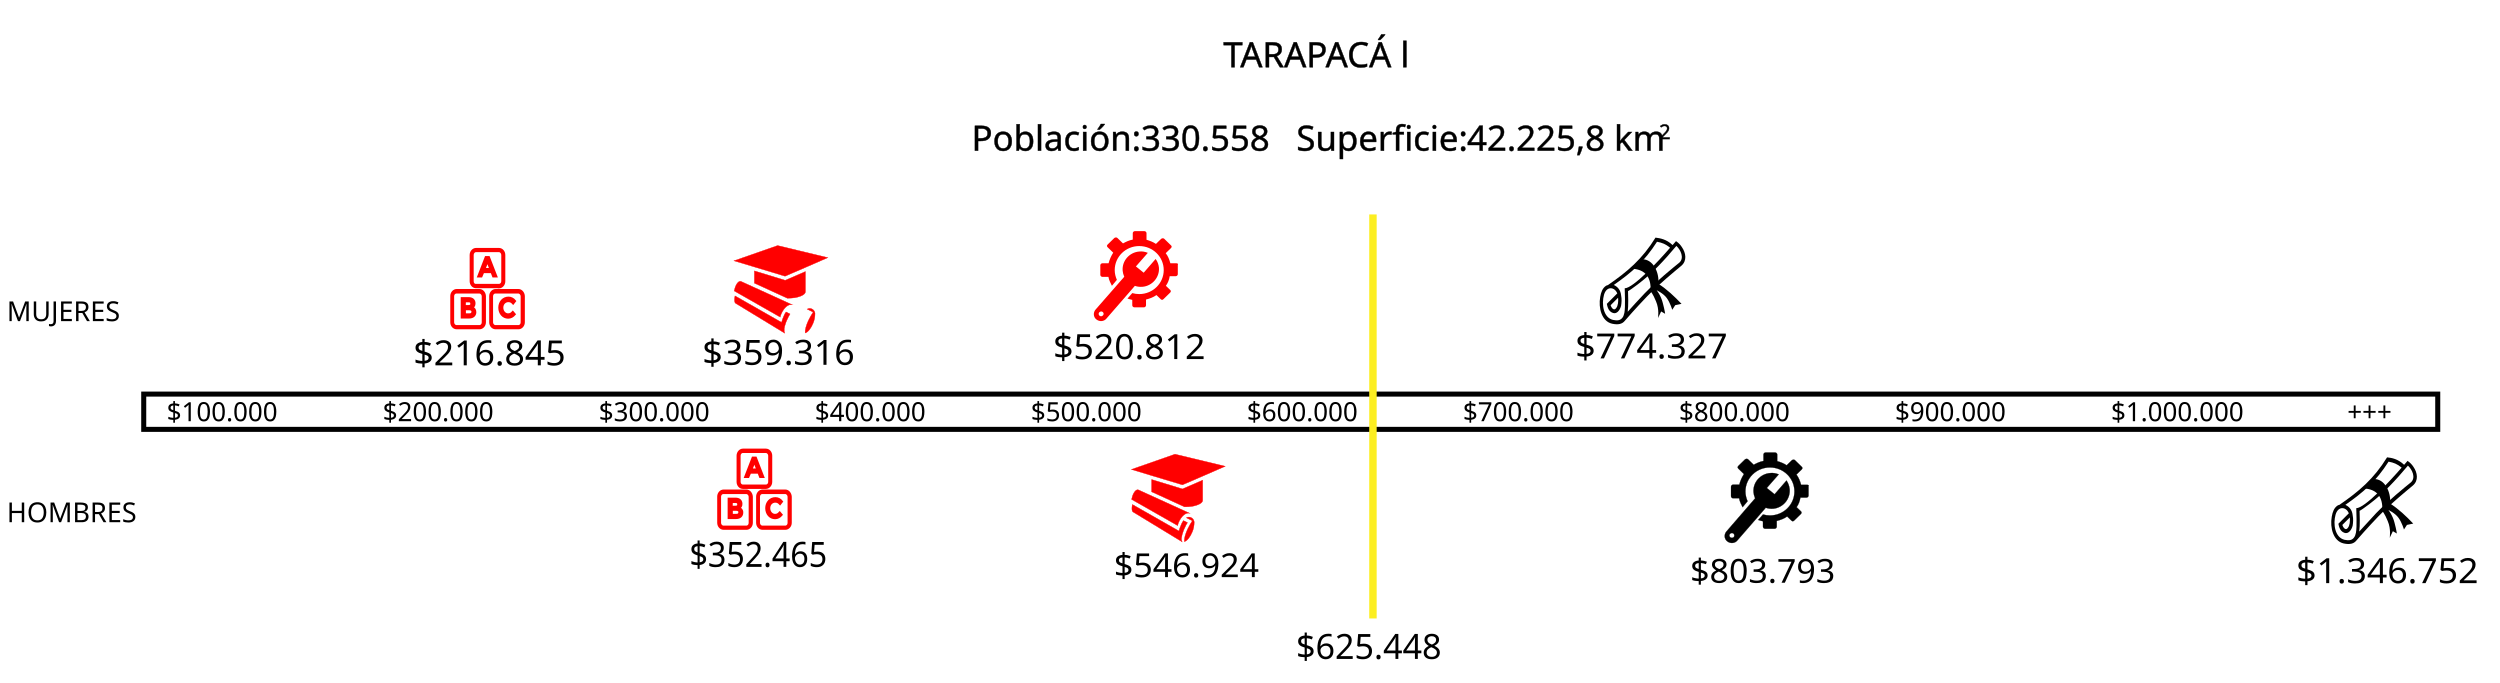
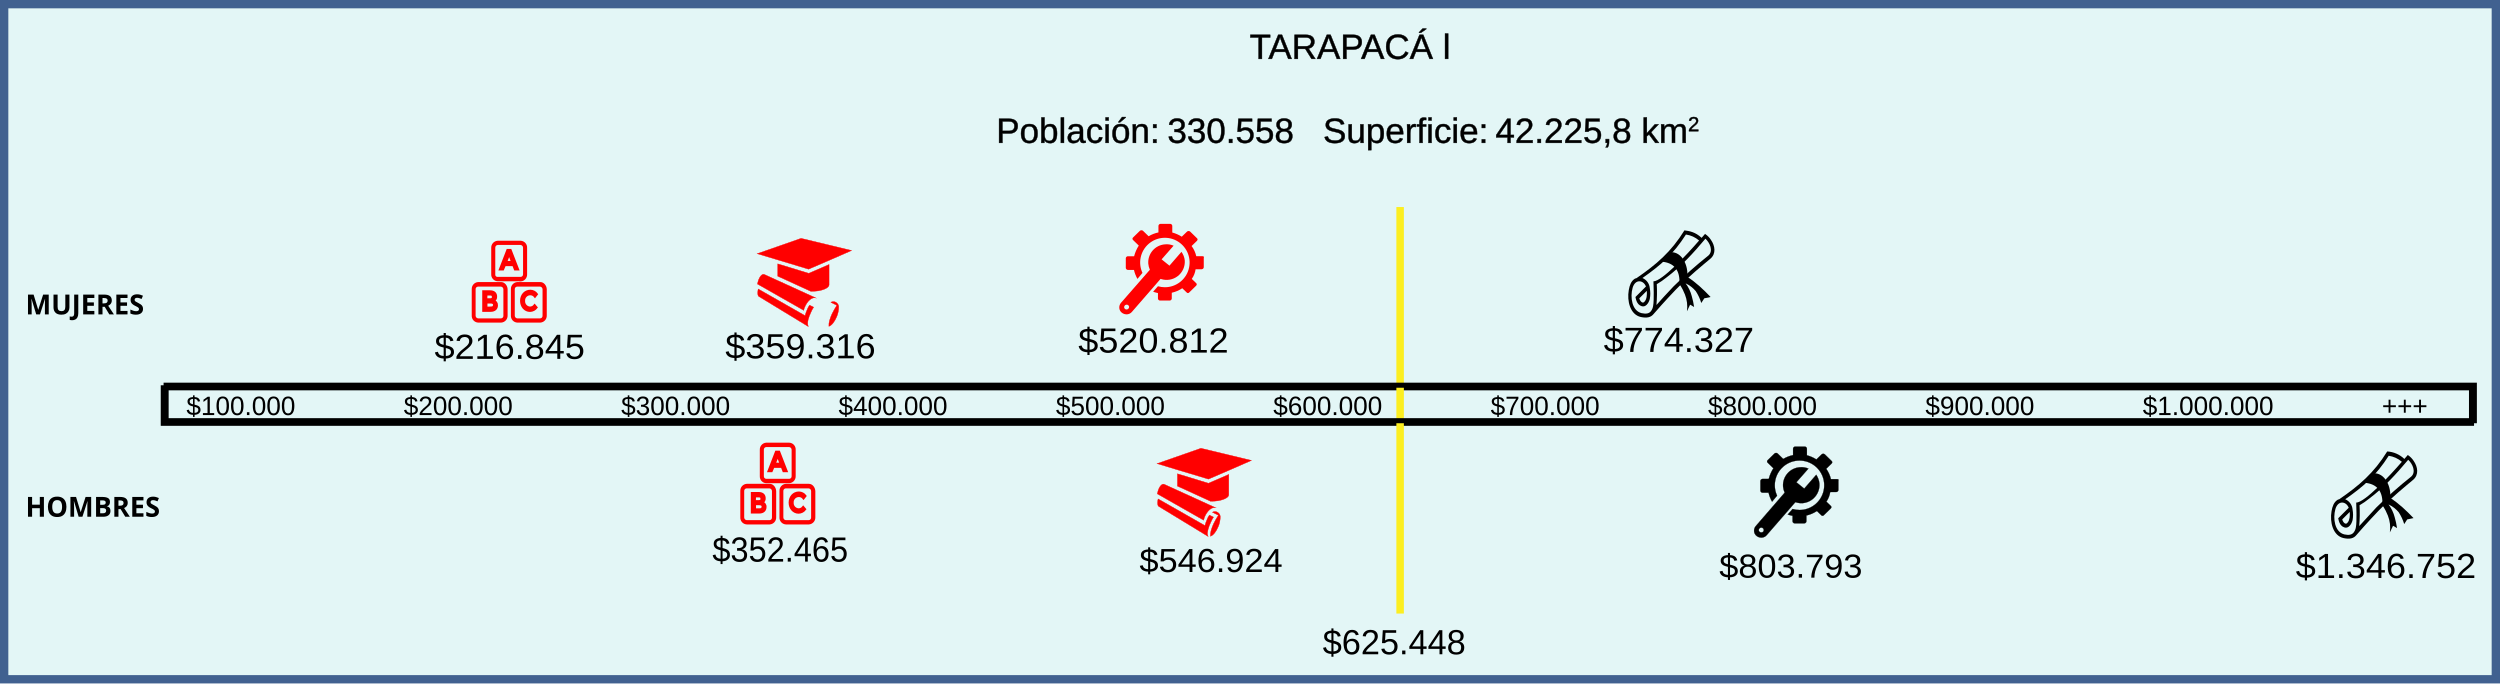
- <svg xmlns="http://www.w3.org/2000/svg" version="1.1" id="Capa_1" x="0px" y="0px" viewBox="0 0 1509.8 412.4" style="enable-background:new 0 0 1509.8 412.4;" xml:space="preserve">
-   <style type="text/css">
- 	.st0{fill:none;stroke:#000000;stroke-width:3.04;stroke-miterlimit:10;}
- 	.st1{fill:none;}
- 	.st2{font-family:'ArialMT';}
- 	.st3{font-size:16px;}
- 	.st4{letter-spacing:27.6;}
- 	.st5{letter-spacing:9.2;}
- 	.st6{fill:#FF0000;}
- 	.st7{font-size:21px;}
- 	.st8{fill:none;stroke:#000000;stroke-width:0.25;stroke-miterlimit:10;}
- 	.st9{font-size:12.243px;}
- 	.st10{fill:#FCEE21;}
- 	.st11{font-family:'Arial-Black';}
- 	.st12{font-size:16.651px;}
- 	.st13{fill:#FF0000;stroke:#FF0000;stroke-width:1.334;stroke-miterlimit:10;}
- 	.st14{fill:#FF0000;stroke:#FF0000;stroke-width:0.217;stroke-miterlimit:10;}
- 	.st15{font-size:20px;}
- 	.st16{stroke:#000000;stroke-width:0.141;stroke-miterlimit:10;}
- </style>
-   <rect x="86.8" y="238" class="st0" width="1385.4" height="21.3" />
-   <rect x="100.7" y="242.3" class="st1" width="1371.8" height="36.8" />
-   <text transform="matrix(0.9794 0 0 1 100.686 254.37)" class="st2 st3">$100.000</text>
-   <text transform="matrix(0.9794 0 0 1 166.0317 254.37)" class="st2 st3 st4"> </text>
-   <text transform="matrix(0.9794 0 0 1 198.538 254.37)" class="st2 st3 st4"> </text>
-   <text transform="matrix(0.9794 0 0 1 231.1518 254.37)" class="st2 st3">$200.000</text>
-   <text transform="matrix(0.9794 0 0 1 296.4975 254.37)" class="st2 st3 st4"> </text>
-   <text transform="matrix(0.9794 0 0 1 329.0038 254.37)" class="st2 st3 st4"> </text>
-   <text transform="matrix(0.9794 0 0 1 361.6176 254.37)" class="st2 st3">$300.000</text>
-   <text transform="matrix(0.9794 0 0 1 426.9633 254.37)" class="st2 st3 st4"> </text>
-   <text transform="matrix(0.9794 0 0 1 459.4692 254.37)" class="st2 st3 st4"> </text>
-   <text transform="matrix(0.9794 0 0 1 492.0834 254.37)" class="st2 st3">$400.000</text>
-   <text transform="matrix(0.9794 0 0 1 557.4291 254.37)" class="st2 st3 st4"> </text>
-   <text transform="matrix(0.9794 0 0 1 589.935 254.37)" class="st2 st3 st4"> </text>
-   <text transform="matrix(0.9794 0 0 1 622.559 254.37)" class="st2 st3">$500.000</text>
-   <text transform="matrix(0.9794 0 0 1 687.9047 254.37)" class="st2 st3 st4"> </text>
-   <text transform="matrix(0.9794 0 0 1 720.4018 254.37)" class="st2 st3 st4"> </text>
-   <text transform="matrix(0.9794 0 0 1 753.0248 254.37)" class="st2 st3">$600.000</text>
-   <text transform="matrix(0.9794 0 0 1 818.3705 254.37)" class="st2 st3 st4"> </text>
-   <text transform="matrix(0.9794 0 0 1 850.8774 254.37)" class="st2 st3 st4"> </text>
-   <text transform="matrix(0.9794 0 0 1 883.4907 254.37)" class="st2 st3">$700.000</text>
-   <text transform="matrix(0.9794 0 0 1 948.8364 254.37)" class="st2 st3 st4"> </text>
-   <text transform="matrix(0.9794 0 0 1 981.3432 254.37)" class="st2 st3 st4"> </text>
-   <text transform="matrix(0.9794 0 0 1 1013.957 254.37)" class="st2 st3">$800.000</text>
-   <text transform="matrix(0.9794 0 0 1 1079.302 254.37)" class="st2 st3 st4"> </text>
-   <text transform="matrix(0.9794 0 0 1 1111.809 254.37)" class="st2 st3 st4"> </text>
-   <text transform="matrix(0.9794 0 0 1 1144.423 254.37)" class="st2 st3">$900.000</text>
-   <text transform="matrix(0.9794 0 0 1 1209.768 254.37)" class="st2 st3 st4"> </text>
-   <text transform="matrix(0.9794 0 0 1 1242.275 254.37)" class="st2 st3 st4"> </text>
-   <text transform="matrix(0.9794 0 0 1 1274.889 254.37)" class="st2 st3">$1.000.000 </text>
-   <text transform="matrix(0.9794 0 0 1 1357.658 254.37)" class="st2 st3 st5"> </text>
-   <text transform="matrix(0.9794 0 0 1 1372.741 254.37)" class="st2 st3 st4"> </text>
-   <text transform="matrix(0.9794 0 0 1 1405.355 254.37)" class="st2 st3">   +++</text>
-   <path class="st6" d="M710.5,159h-3.7c-0.6-2.3-1.4-4.3-2.8-6.1l3.2-3.1c0.2-0.2,0.4-0.6,0.4-0.8c0-0.4-0.2-0.6-0.4-0.8l-4.1-4  c-0.4-0.4-1.2-0.4-1.8,0l-3.2,3.1c-1.8-1.2-3.7-1.9-5.7-2.5v-4c0-0.6-0.6-1.2-1.2-1.2h-5.9c-0.6,0-1.2,0.6-1.2,1.2v3.9  c-2.2,0.4-4.1,1.3-5.9,2.3l-3.4-3.3c-0.4-0.4-1.2-0.4-1.8,0l-4.1,4c-0.2,0.2-0.4,0.6-0.4,0.8c0,0.2,0.2,0.6,0.4,0.8l3.4,3.3  c-1.2,1.9-2.2,4-2.8,6.4h-3.8c-0.6,0-1.2,0.6-1.2,1.2v5.8c0,0.6,0.6,1.2,1.2,1.2h3.7c0.3,2,1.3,3.7,2.1,5.4l3-3.6  c-0.8-1.8-1.3-3.8-1.3-5.9c0-8,6.6-14.5,14.8-14.5s14.8,6.5,14.8,14.5s-6.6,14.5-14.8,14.5c-1.4,0-2.9-0.2-4.2-0.6l-2.9,3.3  c0.9,0.3,1.9,0.6,2.9,0.8v3.3c0,0.6,0.6,1.2,1.2,1.2h5.9c0.6,0,1.2-0.6,1.2-1.2v-3.5c2.3-0.6,4.3-1.3,6.3-2.7l2.6,2.5  c0.2,0.2,0.6,0.4,0.8,0.4s0.6-0.2,0.8-0.4l4.1-4c0.2-0.2,0.4-0.6,0.4-0.8c0-0.4-0.2-0.6-0.4-0.8l-2.6-2.5c1.2-1.7,2-3.6,2.3-5.8h3.7  c0.6,0,1.2-0.6,1.2-1.2v-5.8C711.7,159.6,711.3,159,710.5,159z" />
-   <path class="st6" d="M699.9,161.6c-0.2-1.8-0.8-3.6-2-5.2l-7.2,8.3l-4.7-3.8l7.2-8.2c-1.7-0.7-3.4-1-5.2-0.8  c-6,0.5-10.5,5.7-10,11.6c0.1,1.2,0.4,2.3,0.9,3.5l0.1,0.1L661.6,187c-0.7,0.8-1.1,2-1,3.1c0.1,1.1,0.6,2.1,1.5,2.8s2,1.1,3.2,1  c1.1-0.1,2.2-0.6,2.9-1.5l17.2-19.8l0.2,0.1c1.4,0.5,2.9,0.6,4.4,0.5C695.8,172.7,700.4,167.5,699.9,161.6z M665.1,191  c-0.9,0.1-1.5-0.6-1.6-1.3c-0.1-0.8,0.6-1.5,1.4-1.6c0.9-0.1,1.5,0.6,1.6,1.3S665.9,190.9,665.1,191z" />
-   <rect x="782.7" y="382.1" class="st1" width="92" height="32.3" />
-   <text transform="matrix(0.9794 0 0 1 782.7045 397.9374)" class="st2 st7">$625.448</text>
-   <rect x="577.8" y="24.8" class="st1" width="439.9" height="108.7" />
-   <text transform="matrix(1 0 0 1 738.8026 40.5802)" class="st2 st7">TARAPACÁ l</text>
-   <text transform="matrix(1 0 0 1 738.8026 40.5802)" class="st8 st2 st7">TARAPACÁ l</text>
-   <text transform="matrix(1 0 0 1 586.7503 90.9801)" class="st2 st7">Población:</text>
-   <text transform="matrix(1 0 0 1 586.7503 90.9801)" class="st8 st2 st7">Población:</text>
-   <text transform="matrix(1 0 0 1 683.6429 90.9801)" class="st2 st7"> 330.558   </text>
-   <text transform="matrix(1 0 0 1 683.6429 90.9801)" class="st8 st2 st7"> 330.558   </text>
-   <text transform="matrix(1 0 0 1 782.887 90.9801)" class="st2 st7">Superficie:</text>
-   <text transform="matrix(1 0 0 1 782.887 90.9801)" class="st8 st2 st7">Superficie:</text>
-   <text transform="matrix(1 0 0 1 880.5359 90.9801)" class="st2 st7"> 42.225,8 km</text>
-   <text transform="matrix(1 0 0 1 880.5359 90.9801)" class="st8 st2 st7"> 42.225,8 km</text>
-   <text transform="matrix(1 0 0 1 1001.935 83.9872)" class="st2 st9">2</text>
-   <text transform="matrix(1 0 0 1 1001.935 83.9872)" class="st8 st2 st9">2</text>
-   <rect x="826.9" y="129.5" class="st10" width="4.5" height="244" />
-   <rect x="4.1" y="182" class="st1" width="105.4" height="23.7" />
-   <text transform="matrix(0.9794 0 0 1 4.1366 193.9423)" class="st11 st12">MUJERES</text>
-   <rect x="4.1" y="303.5" class="st1" width="96.2" height="26" />
-   <text transform="matrix(0.9794 0 0 1 4.1366 315.3857)" class="st11 st12">HOMBRES</text>
-   <rect x="203.2" y="66.3" class="st1" width="80.6" height="23.3" />
-   <g>
-     <g>
-       <path class="st13" d="M450.8,296.3H437c-1.7,0-3.2,1.6-3.2,3.6v15.8c0,2,1.4,3.6,3.2,3.6h13.8c1.7,0,3.2-1.6,3.2-3.6V300    C453.9,298,452.5,296.3,450.8,296.3z M452.8,315.8c0,1.3-0.9,2.3-2.1,2.3h-13.8c-1.1,0-2.1-1.1-2.1-2.3V300c0-1.3,0.9-2.3,2.1-2.3    h13.8c1.1,0,2.1,1.1,2.1,2.3V315.8L452.8,315.8z" />
-       <path class="st13" d="M446.2,306.8c1-0.5,1.5-1.1,1.5-2.5c0-1.7-1-3.1-3.6-3.1h-4v11.6h4.4c2.6,0,3.7-1.5,3.7-3.2    C448.3,308.1,447.4,307.1,446.2,306.8z M441.9,303.1h2.2c1.1,0,1.8,0.3,1.8,1.6c0,1-0.6,1.4-1.9,1.4h-2.2L441.9,303.1L441.9,303.1    z M444.6,311h-2.7v-3.2h2.5c1.4,0,2.2,0.5,2.2,1.5C446.5,310.7,445.7,311,444.6,311z" />
-       <path class="st13" d="M462.5,294.6c1.7,0,3.2-1.6,3.2-3.6v-15.8c0-2-1.4-3.6-3.2-3.6h-13.8c-1.7,0-3.2,1.6-3.2,3.6V291    c0,2,1.4,3.6,3.2,3.6H462.5L462.5,294.6z M446.6,291v-15.8c0-1.3,0.9-2.3,2.1-2.3h13.8c1.1,0,2.1,1.1,2.1,2.3V291    c0,1.3-0.9,2.3-2.1,2.3h-13.8C447.5,293.3,446.6,292.3,446.6,291z" />
-       <path class="st13" d="M453,285.4h5.1l1,2.6h1.8l-4.5-11.6h-1.8l-4.5,11.6h1.8L453,285.4z M455.6,278.8l1.8,4.8h-3.7L455.6,278.8z" />
-       <path class="st13" d="M474.3,296.3h-13.8c-1.7,0-3.2,1.6-3.2,3.6v15.8c0,2,1.4,3.6,3.2,3.6h13.8c1.7,0,3.2-1.6,3.2-3.6V300    C477.4,298,476,296.3,474.3,296.3z M476.3,315.8c0,1.3-0.9,2.3-2.1,2.3h-13.8c-1.1,0-2.1-1.1-2.1-2.3V300c0-1.3,0.9-2.3,2.1-2.3    h13.8c1.1,0,2.1,1.1,2.1,2.3V315.8L476.3,315.8z" />
-       <path class="st13" d="M468.2,302.9c1.2,0,2,0.4,2.9,1.4l1.1-1.4c-1-1.3-2.4-2-3.9-2c-3.2,0-5.5,2.6-5.5,6c0,3.5,2.3,6,5.3,6    c1.5,0,2.8-0.7,3.9-2l-1.1-1.3c-1,1.1-1.8,1.4-2.9,1.4c-1.8,0-3.5-1.7-3.5-4.1C464.5,304.5,466.2,302.9,468.2,302.9z" />
-     </g>
-     <rect x="416.4" y="326.5" class="st1" width="84.3" height="24.1" />
-     <text transform="matrix(0.9273 0 0 1 416.3588 342.3251)" class="st2 st7">$352.465</text>
-   </g>
-   <path class="st14" d="M490.7,186.8c-0.6-0.4-1.3-0.6-2.1-0.5c-0.4,0-0.8,0.2-1.1,0.4l3.6,1.8c-1.1,1.6-2,3.3-2.9,5.1  c-0.6,1.3-1.1,2.6-1.5,4c-0.3,1.1-0.5,2.3-0.4,3.5c1.7-0.5,3.5-2.9,4.7-5.8c0.8-1.8,1.2-3.9,1.2-6.1  C492.1,188.2,491.5,187.3,490.7,186.8z" />
-   <path class="st14" d="M455.6,163.6v7.4l19.9,9.1h0c1.5,0,3-0.1,4.5-0.3c3.9-0.7,6.4-2.1,6.4-3.6V164l-12.2,5.3L455.6,163.6z" />
-   <polygon class="st14" points="469.6,148.3 443.3,157.5 455.6,161.2 474.1,166.8 486.4,161.5 499.9,155.6 " />
-   <path class="st14" d="M473.6,198.5c0-0.2,0-0.3,0.1-0.5s0.1-0.4,0.1-0.6l0-0.1c0.5-1.7,1-3.3,1.8-4.8c0.4-1,0.9-1.9,1.5-2.8  c0,0,0-0.1,0-0.1l-2.4-1.2c-0.6,0.8-1,1.6-1.4,2.6c-0.5,1.2-1,2.4-1.3,3.7l-28.1-16l-0.2,1c-0.2,1.5-0.2,3,0.6,3.5l29.6,18  C473.6,200.5,473.5,199.7,473.6,198.5z" />
-   <path class="st14" d="M471.7,189.8c1.7-4.1,4.6-6.5,6.9-5.7l-0.1,0l-30.9-14.1c-1.2-0.6-2.8,1-3.7,3.8c-0.2,0.6-0.4,1.3-0.5,1.9  l27.8,15.8C471.3,190.8,471.5,190.3,471.7,189.8z" />
-   <rect x="424.1" y="204.5" class="st1" width="99.6" height="21.9" />
-   <text transform="matrix(1.0255 0 0 1 424.1352 220.3192)" class="st2 st7">$359.316</text>
-   <g>
-     <g>
-       <path class="st13" d="M289.6,175.2h-13.8c-1.7,0-3.2,1.6-3.2,3.6v15.8c0,2,1.4,3.6,3.2,3.6h13.8c1.7,0,3.2-1.6,3.2-3.6v-15.8    C292.7,176.9,291.3,175.2,289.6,175.2z M291.6,194.7c0,1.3-0.9,2.3-2.1,2.3h-13.8c-1.1,0-2.1-1.1-2.1-2.3v-15.8    c0-1.3,0.9-2.3,2.1-2.3h13.8c1.1,0,2.1,1.1,2.1,2.3V194.7L291.6,194.7z" />
-       <path class="st13" d="M285,185.7c1-0.5,1.5-1.1,1.5-2.5c0-1.7-1-3.1-3.6-3.1h-4v11.6h4.4c2.6,0,3.7-1.5,3.7-3.2    C287,187,286.2,186,285,185.7z M280.7,181.9h2.2c1.1,0,1.8,0.3,1.8,1.6c0,1-0.6,1.4-1.9,1.4h-2.2L280.7,181.9L280.7,181.9z     M283.4,189.9h-2.7v-3.2h2.5c1.4,0,2.2,0.5,2.2,1.5C285.3,189.6,284.5,189.9,283.4,189.9z" />
-       <path class="st13" d="M301.3,173.5c1.7,0,3.2-1.6,3.2-3.6V154c0-2-1.4-3.6-3.2-3.6h-13.8c-1.7,0-3.2,1.6-3.2,3.6v15.8    c0,2,1.4,3.6,3.2,3.6H301.3L301.3,173.5z M285.4,169.9V154c0-1.3,0.9-2.4,2.1-2.4h13.8c1.1,0,2.1,1.1,2.1,2.4v15.8    c0,1.3-0.9,2.3-2.1,2.3h-13.8C286.3,172.2,285.4,171.2,285.4,169.9z" />
-       <path class="st13" d="M291.8,164.3h5.1l1,2.6h1.8l-4.5-11.6h-1.8l-4.5,11.6h1.8L291.8,164.3z M294.4,157.7l1.8,4.8h-3.7    L294.4,157.7z" />
-       <path class="st13" d="M313.1,175.2h-13.8c-1.7,0-3.2,1.6-3.2,3.6v15.8c0,2,1.4,3.6,3.2,3.6h13.8c1.7,0,3.2-1.6,3.2-3.6v-15.8    C316.2,176.9,314.8,175.2,313.1,175.2z M315.1,194.7c0,1.3-0.9,2.3-2.1,2.3h-13.8c-1.1,0-2.1-1.1-2.1-2.3v-15.8    c0-1.3,0.9-2.3,2.1-2.3H313c1.1,0,2.1,1.1,2.1,2.3V194.7L315.1,194.7z" />
-       <path class="st13" d="M307,181.8c1.2,0,2,0.4,2.9,1.4l1.1-1.4c-1-1.3-2.4-2-3.9-2c-3.2,0-5.5,2.6-5.5,6c0,3.5,2.3,6,5.3,6    c1.5,0,2.8-0.7,3.9-2l-1.1-1.3c-1,1.1-1.8,1.4-2.9,1.4c-1.8,0-3.5-1.7-3.5-4.1C303.3,183.4,305,181.8,307,181.8z" />
-     </g>
-     <rect x="249.6" y="204.8" class="st1" width="93.1" height="18.8" />
-     <text transform="matrix(1.0255 0 0 1 249.6073 220.6376)" class="st2 st7">$216.845</text>
-   </g>
-   <g>
-     <path class="st14" d="M719.7,312.8c-0.6-0.4-1.3-0.6-2.1-0.5c-0.4,0-0.8,0.2-1.1,0.4l3.6,1.8c-1.1,1.6-2,3.3-2.9,5.1   c-0.6,1.3-1.1,2.6-1.5,4c-0.3,1.1-0.5,2.3-0.4,3.5c1.7-0.5,3.5-2.9,4.7-5.8c0.8-1.8,1.2-3.9,1.2-6.1   C721,314.1,720.5,313.2,719.7,312.8z" />
-     <path class="st14" d="M695.5,289.6v7.4l19.9,9.1h0c1.5,0,3-0.1,4.5-0.3c3.9-0.7,6.4-2.1,6.4-3.6V290l-12.2,5.3L695.5,289.6z" />
-     <polygon class="st14" points="709.6,274.3 683.3,283.5 695.5,287.2 714.1,292.8 726.4,287.5 739.9,281.6  " />
-     <path class="st14" d="M713.6,324.5c0-0.2,0-0.3,0.1-0.5s0.1-0.4,0.1-0.6l0-0.1c0.5-1.7,1-3.3,1.8-4.8c0.4-1,0.9-1.9,1.5-2.8   c0,0,0-0.1,0-0.1l-2.4-1.2c-0.6,0.8-1,1.6-1.4,2.6c-0.5,1.2-1,2.4-1.3,3.7l-28.1-16l-0.2,1c-0.2,1.5-0.2,3,0.6,3.5l29.6,18   C713.5,326.5,713.4,325.6,713.6,324.5z" />
-     <path class="st14" d="M711.7,315.7c1.7-4.1,4.6-6.5,6.9-5.7l-0.1,0l-30.9-14.1c-1.2-0.6-2.8,1-3.7,3.8c-0.2,0.6-0.4,1.3-0.5,1.9   l27.8,15.8C711.3,316.8,711.5,316.3,711.7,315.7z" />
-     <rect x="672.7" y="333.5" class="st1" width="100" height="21" />
-     <text transform="matrix(1.0255 0 0 1 672.6977 348.5487)" class="st2 st15">$546.924</text>
-   </g>
-   <rect x="636" y="201.1" class="st1" width="103.7" height="22.3" />
-   <text transform="matrix(1.0255 0 0 1 635.9858 216.8544)" class="st2 st7">$520.812</text>
-   <g>
-     <path class="st16" d="M1091.4,292.8h-3.7c-0.6-2.3-1.4-4.3-2.8-6.2l3.2-3.1c0.2-0.2,0.4-0.6,0.4-0.8c0-0.4-0.2-0.6-0.4-0.8l-4.1-4   c-0.4-0.4-1.2-0.4-1.8,0l-3.2,3.1c-1.8-1.2-3.7-1.9-5.7-2.5v-4c0-0.6-0.6-1.2-1.2-1.2h-5.9c-0.6,0-1.2,0.6-1.2,1.2v3.9   c-2.2,0.4-4.1,1.3-5.9,2.3l-3.4-3.3c-0.4-0.4-1.2-0.4-1.8,0l-4.1,4c-0.2,0.2-0.4,0.6-0.4,0.8c0,0.2,0.2,0.6,0.4,0.8l3.4,3.3   c-1.2,1.9-2.2,4-2.8,6.4h-3.8c-0.6,0-1.2,0.6-1.2,1.2v5.8c0,0.6,0.6,1.2,1.2,1.2h3.7c0.3,2,1.3,3.7,2.1,5.4l3-3.6   c-0.8-1.8-1.3-3.8-1.3-5.9c0-8,6.6-14.5,14.8-14.5c8.2,0,14.8,6.5,14.8,14.5s-6.6,14.5-14.8,14.5c-1.4,0-2.9-0.2-4.2-0.6l-2.9,3.3   c0.9,0.3,1.9,0.6,2.9,0.8v3.3c0,0.6,0.6,1.2,1.2,1.2h5.9c0.6,0,1.2-0.6,1.2-1.2v-3.5c2.3-0.6,4.3-1.3,6.3-2.7l2.6,2.5   c0.2,0.2,0.6,0.4,0.8,0.4c0.2,0,0.6-0.2,0.8-0.4l4.1-4c0.2-0.2,0.4-0.6,0.4-0.8c0-0.4-0.2-0.6-0.4-0.8l-2.6-2.5   c1.2-1.7,1.9-3.6,2.3-5.8h3.7c0.6,0,1.2-0.6,1.2-1.2v-5.8C1092.6,293.4,1092.2,292.8,1091.4,292.8z" />
-     <path class="st16" d="M1080.8,295.4c-0.2-1.8-0.8-3.6-1.9-5.2l-7.2,8.3l-4.7-3.8l7.2-8.2c-1.7-0.7-3.4-1-5.2-0.8   c-6,0.5-10.5,5.7-10,11.6c0.1,1.2,0.4,2.3,0.9,3.5l0.1,0.1l-17.4,20.1c-0.7,0.8-1.1,2-1,3.1c0.1,1.1,0.6,2.1,1.5,2.8s2,1.1,3.2,1   c1.1-0.1,2.2-0.6,2.9-1.5l17.2-19.8l0.2,0.1c1.4,0.5,2.9,0.6,4.4,0.5C1076.8,306.6,1081.3,301.4,1080.8,295.4z M1046,324.8   c-0.9,0.1-1.5-0.6-1.6-1.3c-0.1-0.8,0.6-1.5,1.4-1.6c0.9-0.1,1.5,0.6,1.6,1.3C1047.5,324.1,1046.9,324.8,1046,324.8z" />
-     <rect x="1020.7" y="336.9" class="st1" width="86.8" height="19.6" />
-     <text transform="matrix(1.0255 0 0 1 1020.698 351.9364)" class="st2 st15">$803.793</text>
-   </g>
-   <g>
-     <g>
-       <path d="M1012.2,145.6c-0.5,0.6-1.2,1.4-2.1,2.4c-3.8-3.6-7.5-4.1-10.3-4.5c-8,13-17,20.6-28.8,28.7c-0.3,0-0.7,0.2-1.1,0.4    c-2.1,1.4-3,3.8-3.5,6.7c-1.2,6.7,0.9,14.8,7.2,16.2c3.7,0.8,6.1,0.2,7.7-1.8c1.2-1.4,6.5-7.5,13.3-14.6    c7.7-7.9,17-15.4,20.8-18.6c3.5-3,2.8-7.7,0.3-11.3c-0.9-1.4-2.1-2.6-3.3-3.4L1012.2,145.6z M983,188.3c0.5-3.6,0.3-10.3,0.2-12.5    c0.9-0.4,2.6-1.6,5.8-4c8.9-6.7,16.1-14.6,23.4-23.3c2.6,2.4,4.9,7.3,1.8,10.1c-3.7,3-13.5,10.9-21,18.6    C989.1,181.6,985.4,185.5,983,188.3z M979.7,192c-1.1,1.4-2.8,1.8-5.6,1.2c-5.8-1.4-7-9.5-5.4-15.2c1.6-5.5,6.5-4.7,8-0.8    l-6.3,6.3c0.2,0.6,0.5,4.5,3.7,5.5c2.3,0.8,4.2-1.6,4.9-4.3c0.3-1.8,0.5-4,0-6.5c-0.3-3-2.1-5.1-4.4-6.1    c11-7.7,18.5-14.2,26.1-26.1c3.2,0.6,5.2,1.4,7.9,3.6c-7.3,8.5-22.4,24.5-27.4,24.5c0,1.2,0.5,11.3-0.2,14.8    C980.7,190.1,980.4,191.3,979.7,192z M977.2,179.8c0.2,2.2,0,4.9-1.2,6.3c-1.2,1.8-2.8,0-3.3-1.8L977.2,179.8z" />
-       <path d="M1009.9,187.1c0,0-1.2-4.2-3.3-7.1s-6.1-4.7-6.1-4.7s2.6,3.2,3.7,7.7c1.2,4.5,1.4,6.5,1.4,6.5l-2.4-1.4l-1.9,4    c0,0,0.9-5.3-1.2-10.1c-1.9-4.7-3.3-6.1-3.3-6.1c0.5-8.5-3.2-13-10.7-13.6l5.6-5.7c6.6-0.2,10.5,7.9,9.8,14.8    c5.1,3.2,9.8,7.7,14,12.1l-3.8,0.8L1009.9,187.1z" />
-     </g>
-     <rect x="951.3" y="200.7" class="st1" width="92.4" height="17.8" />
-     <text transform="matrix(1.0255 0 0 1 951.3237 216.455)" class="st2 st7">$774.327</text>
-   </g>
-   <g>
-     <g>
-       <path d="M1454,278.3c-0.5,0.6-1.2,1.4-2.1,2.4c-3.8-3.6-7.5-4.2-10.3-4.5c-8,13-17,20.6-28.8,28.7c-0.3,0-0.7,0.2-1.1,0.4    c-2.1,1.4-3,3.8-3.5,6.7c-1.2,6.7,0.9,14.8,7.2,16.2c3.7,0.8,6.1,0.2,7.7-1.8c1.2-1.4,6.5-7.5,13.3-14.6    c7.7-7.9,17-15.4,20.8-18.6c3.5-3,2.8-7.7,0.3-11.3c-0.9-1.4-2.1-2.6-3.3-3.4L1454,278.3z M1424.8,321c0.5-3.6,0.3-10.3,0.2-12.5    c0.9-0.4,2.6-1.6,5.8-4c8.9-6.7,16.1-14.6,23.4-23.3c2.6,2.4,4.9,7.3,1.8,10.1c-3.7,3-13.5,10.9-21,18.6    C1431,314.3,1427.3,318.2,1424.8,321z M1421.5,324.8c-1.1,1.4-2.8,1.8-5.6,1.2c-5.8-1.4-7-9.5-5.4-15.2c1.6-5.5,6.5-4.7,8-0.8    l-6.3,6.3c0.2,0.6,0.5,4.5,3.7,5.5c2.3,0.8,4.2-1.6,4.9-4.3c0.3-1.8,0.5-4,0-6.5c-0.3-3-2.1-5.1-4.4-6.1    c11-7.7,18.5-14.2,26.1-26.1c3.2,0.6,5.2,1.4,7.9,3.6c-7.3,8.5-22.4,24.5-27.4,24.5c0,1.2,0.5,11.3-0.2,14.8    C1422.6,322.8,1422.2,324,1421.5,324.8z M1419.1,312.5c0.2,2.2,0,4.9-1.2,6.3c-1.2,1.8-2.8,0-3.3-1.8L1419.1,312.5z" />
-       <path d="M1451.8,319.8c0,0-1.2-4.2-3.3-7.1s-6.1-4.7-6.1-4.7s2.6,3.2,3.7,7.7c1.2,4.5,1.4,6.5,1.4,6.5l-2.4-1.4l-1.9,4    c0,0,0.9-5.3-1.2-10.1c-1.9-4.7-3.3-6.1-3.3-6.1c0.5-8.5-3.2-13-10.7-13.6l5.6-5.7c6.6-0.2,10.5,7.9,9.8,14.8    c5.1,3.2,9.8,7.7,14,12.1l-3.8,0.8L1451.8,319.8z" />
-     </g>
-     <rect x="1386.7" y="336.4" class="st1" width="109" height="19.1" />
-     <text transform="matrix(1.0255 0 0 1 1386.698 352.162)" class="st2 st7">$1.346.752</text>
-   </g>
+ <svg xmlns="http://www.w3.org/2000/svg" id="Capa_1" data-name="Capa 1" viewBox="0 0 1500.5 410.2">
+   <defs>
+     <style>.cls-1{fill:#dcf4f3;fill-opacity:0.8;stroke:#416190;stroke-miterlimit:5.83;stroke-width:5px;}.cls-11,.cls-13,.cls-2,.cls-3{fill:none;}.cls-11,.cls-13,.cls-19,.cls-2{stroke:#000;}.cls-11,.cls-13,.cls-16,.cls-17,.cls-19,.cls-2{stroke-miterlimit:10;}.cls-2{stroke-width:3.04px;}.cls-11,.cls-12,.cls-13,.cls-15,.cls-18,.cls-4,.cls-5,.cls-6,.cls-7,.cls-9{isolation:isolate;}.cls-4,.cls-5,.cls-6,.cls-7{font-size:16px;}.cls-11,.cls-12,.cls-13,.cls-18,.cls-4,.cls-5,.cls-6,.cls-7,.cls-9{font-family:ArialMT, Arial;}.cls-5{letter-spacing:1.73em;}.cls-6{letter-spacing:1.72em;}.cls-7{letter-spacing:0.58em;}.cls-16,.cls-17,.cls-8{fill:red;}.cls-11,.cls-9{font-size:21px;}.cls-10{letter-spacing:-0.07em;}.cls-11,.cls-13{stroke-width:0.25px;}.cls-12,.cls-13{font-size:12.24px;}.cls-14{fill:#fcee21;}.cls-15{font-size:16.65px;font-family:Arial-Black, Arial Black;font-weight:800;}.cls-16,.cls-17{stroke:red;}.cls-16{stroke-width:1.33px;}.cls-17{stroke-width:0.22px;}.cls-18{font-size:20px;}.cls-19{stroke-width:0.14px;}</style>
+   </defs>
+   <rect class="cls-1" x="2.5" y="2.5" width="1495.5" height="405.2" />
+   <rect class="cls-2" x="98" y="232.76" width="1385.4" height="21.3" />
+   <rect class="cls-3" x="111.9" y="237.06" width="1371.8" height="36.8" />
+   <text class="cls-4" transform="translate(111.88 249.13) scale(0.98 1)">$100.000</text>
+   <text class="cls-5" transform="translate(177.23 249.13) scale(0.98 1)"> </text>
+   <text class="cls-5" transform="translate(209.74 249.13) scale(0.98 1)"> </text>
+   <text class="cls-4" transform="translate(242.35 249.13) scale(0.98 1)">$200.000</text>
+   <text class="cls-5" transform="translate(307.7 249.13) scale(0.98 1)"> </text>
+   <text class="cls-5" transform="translate(340.2 249.13) scale(0.98 1)"> </text>
+   <text class="cls-4" transform="translate(372.82 249.13) scale(0.98 1)">$300.000</text>
+   <text class="cls-5" transform="translate(438.16 249.13) scale(0.98 1)"> </text>
+   <text class="cls-5" transform="translate(470.67 249.13) scale(0.98 1)"> </text>
+   <text class="cls-4" transform="translate(503.28 249.13) scale(0.98 1)">$400.000</text>
+   <text class="cls-5" transform="translate(568.63 249.13) scale(0.98 1)"> </text>
+   <text class="cls-5" transform="translate(601.13 249.13) scale(0.98 1)"> </text>
+   <text class="cls-4" transform="translate(633.76 249.13) scale(0.98 1)">$500.000</text>
+   <text class="cls-5" transform="translate(699.1 249.13) scale(0.98 1)"> </text>
+   <text class="cls-5" transform="translate(731.6 249.13) scale(0.98 1)"> </text>
+   <text class="cls-4" transform="translate(764.22 249.13) scale(0.98 1)">$600.000</text>
+   <text class="cls-5" transform="translate(829.57 249.13) scale(0.98 1)"> </text>
+   <text class="cls-5" transform="translate(862.08 249.13) scale(0.98 1)"> </text>
+   <text class="cls-4" transform="translate(894.69 249.13) scale(0.98 1)">$700.000</text>
+   <text class="cls-5" transform="translate(960.03 249.13) scale(0.98 1)"> </text>
+   <text class="cls-6" transform="translate(992.54 249.13) scale(0.98 1)"> </text>
+   <text class="cls-4" transform="translate(1025.15 249.13) scale(0.98 1)">$800.000</text>
+   <text class="cls-6" transform="translate(1090.5 249.13) scale(0.98 1)"> </text>
+   <text class="cls-6" transform="translate(1123.01 249.13) scale(0.98 1)"> </text>
+   <text class="cls-4" transform="translate(1155.62 249.13) scale(0.98 1)">$900.000</text>
+   <text class="cls-6" transform="translate(1220.97 249.13) scale(0.98 1)"> </text>
+   <text class="cls-6" transform="translate(1253.47 249.13) scale(0.98 1)"> </text>
+   <text class="cls-4" transform="translate(1286.09 249.13) scale(0.98 1)">$1.000.000 </text>
+   <text class="cls-7" transform="translate(1368.86 249.13) scale(0.98 1)"> </text>
+   <text class="cls-6" transform="translate(1383.94 249.13) scale(0.98 1)"> </text>
+   <text class="cls-4" transform="translate(1416.55 249.13) scale(0.98 1)">
+     <tspan xml:space="preserve">   +++</tspan>
+   </text>
+   <path class="cls-8" d="M719.2,151.26h-3.7a16.22,16.22,0,0,0-2.8-6.1l3.2-3.1a1.52,1.52,0,0,0,.4-.8,1,1,0,0,0-.4-.8l-4.1-4a1.49,1.49,0,0,0-1.8,0l-3.2,3.1a20.62,20.62,0,0,0-5.7-2.5v-4a1.29,1.29,0,0,0-1.2-1.2H694a1.29,1.29,0,0,0-1.2,1.2V137a19.1,19.1,0,0,0-5.9,2.3l-3.4-3.3a1.49,1.49,0,0,0-1.8,0l-4.1,4a1,1,0,0,0,0,1.6l3.4,3.3a21.81,21.81,0,0,0-2.8,6.4h-3.8a1.29,1.29,0,0,0-1.2,1.2v5.8a1.29,1.29,0,0,0,1.2,1.2h3.7a19.57,19.57,0,0,0,2.1,5.4l3-3.6a14.84,14.84,0,1,1,13.5,8.6,14.71,14.71,0,0,1-4.2-.6l-2.9,3.3a24.54,24.54,0,0,0,2.9.8v3.3a1.29,1.29,0,0,0,1.2,1.2h5.9a1.29,1.29,0,0,0,1.2-1.2v-3.5a18.51,18.51,0,0,0,6.3-2.7l2.6,2.5a1,1,0,0,0,1.6,0l4.1-4a1.52,1.52,0,0,0,.4-.8,1,1,0,0,0-.4-.8l-2.6-2.5a12.9,12.9,0,0,0,2.3-5.8h3.7a1.29,1.29,0,0,0,1.2-1.2v-5.8C720.4,151.86,720,151.26,719.2,151.26Z" transform="translate(2.5 2.5)" />
+   <path class="cls-8" d="M708.6,153.86a10.48,10.48,0,0,0-2-5.2l-7.2,8.3-4.7-3.8,7.2-8.2a10.37,10.37,0,0,0-5.2-.8,10.84,10.84,0,0,0-10,11.6,11.31,11.31,0,0,0,.9,3.5l.1.1-17.4,19.9a4.3,4.3,0,0,0-1,3.1,3.93,3.93,0,0,0,1.5,2.8,4.55,4.55,0,0,0,3.2,1,4.14,4.14,0,0,0,2.9-1.5l17.2-19.8.2.1a10.92,10.92,0,0,0,14.3-11.1Zm-34.8,29.4a1.47,1.47,0,0,1-1.6-1.3,1.54,1.54,0,0,1,1.4-1.6,1.47,1.47,0,0,1,1.6,1.3A1.6,1.6,0,0,1,673.8,183.26Z" transform="translate(2.5 2.5)" />
+   <rect class="cls-3" x="793.9" y="376.86" width="92" height="32.3" />
+   <text class="cls-9" transform="translate(793.9 392.7) scale(0.98 1)">$625.448</text>
+   <rect class="cls-3" x="589" y="19.56" width="439.9" height="108.7" />
+   <text class="cls-9" transform="translate(750 35.34)">
+     <tspan class="cls-10">T</tspan>
+     <tspan x="11.27" y="0">ARA</tspan>
+     <tspan class="cls-10" x="54.45" y="0">P</tspan>
+     <tspan x="66.9" y="0">ACÁ l</tspan>
+   </text>
+   <text class="cls-11" transform="translate(750 35.34)">
+     <tspan class="cls-10">T</tspan>
+     <tspan x="11.27" y="0">ARA</tspan>
+     <tspan class="cls-10" x="54.45" y="0">P</tspan>
+     <tspan x="66.9" y="0">ACÁ l</tspan>
+   </text>
+   <text class="cls-9" transform="translate(597.95 85.74)">Población:</text>
+   <text class="cls-11" transform="translate(597.95 85.74)">Población:</text>
+   <text class="cls-9" transform="translate(694.84 85.74)">
+     <tspan xml:space="preserve"> 330.558   </tspan>
+   </text>
+   <text class="cls-11" transform="translate(694.84 85.74)">
+     <tspan xml:space="preserve"> 330.558   </tspan>
+   </text>
+   <text class="cls-9" transform="translate(794.09 85.74)">Superficie:</text>
+   <text class="cls-11" transform="translate(794.09 85.74)">Superficie:</text>
+   <text class="cls-9" transform="translate(891.73 85.74)">
+     <tspan xml:space="preserve"> 42.225,8 km</tspan>
+   </text>
+   <text class="cls-11" transform="translate(891.73 85.74)">
+     <tspan xml:space="preserve"> 42.225,8 km</tspan>
+   </text>
+   <text class="cls-12" transform="translate(1013.13 78.75)">2</text>
+   <text class="cls-13" transform="translate(1013.13 78.75)">2</text>
+   <rect class="cls-14" x="838.1" y="124.26" width="4.5" height="244" />
+   <rect class="cls-3" x="15.3" y="176.76" width="105.4" height="23.7" />
+   <text class="cls-15" transform="translate(15.33 188.7) scale(0.98 1)">MUJERES</text>
+   <rect class="cls-3" x="15.3" y="298.26" width="96.2" height="26" />
+   <text class="cls-15" transform="translate(15.33 310.15) scale(0.98 1)">HOMBRES</text>
+   <rect class="cls-3" x="214.4" y="61.06" width="80.6" height="23.3" />
+   <path class="cls-16" d="M459.5,288.56H445.7a3.46,3.46,0,0,0-3.2,3.6V308a3.39,3.39,0,0,0,3.2,3.6h13.8a3.46,3.46,0,0,0,3.2-3.6v-15.7C462.6,290.26,461.2,288.56,459.5,288.56Zm2,19.5a2.16,2.16,0,0,1-2.1,2.3H445.6a2.3,2.3,0,0,1-2.1-2.3v-15.8a2.16,2.16,0,0,1,2.1-2.3h13.8a2.3,2.3,0,0,1,2.1,2.3v15.8Z" transform="translate(2.5 2.5)" />
+   <path class="cls-16" d="M454.9,299.06a2.39,2.39,0,0,0,1.5-2.5c0-1.7-1-3.1-3.6-3.1h-4v11.6h4.4c2.6,0,3.7-1.5,3.7-3.2A2.57,2.57,0,0,0,454.9,299.06Zm-4.3-3.7h2.2c1.1,0,1.8.3,1.8,1.6,0,1-.6,1.4-1.9,1.4h-2.2l.1-3Zm2.7,7.9h-2.7v-3.2h2.5c1.4,0,2.2.5,2.2,1.5C455.2,303,454.4,303.26,453.3,303.26Z" transform="translate(2.5 2.5)" />
+   <path class="cls-16" d="M471.2,286.86a3.46,3.46,0,0,0,3.2-3.6v-15.8a3.39,3.39,0,0,0-3.2-3.6H457.4a3.46,3.46,0,0,0-3.2,3.6v15.8a3.39,3.39,0,0,0,3.2,3.6Zm-15.9-3.6v-15.8a2.16,2.16,0,0,1,2.1-2.3h13.8a2.3,2.3,0,0,1,2.1,2.3v15.8a2.16,2.16,0,0,1-2.1,2.3H457.4A2.16,2.16,0,0,1,455.3,283.26Z" transform="translate(2.5 2.5)" />
+   <path class="cls-16" d="M461.7,277.66h5.1l1,2.6h1.8l-4.5-11.6h-1.8l-4.5,11.6h1.8Zm2.6-6.6,1.8,4.8h-3.7Z" transform="translate(2.5 2.5)" />
+   <path class="cls-16" d="M483,288.56H469.2a3.46,3.46,0,0,0-3.2,3.6V308a3.39,3.39,0,0,0,3.2,3.6H483a3.46,3.46,0,0,0,3.2-3.6v-15.7C486.1,290.26,484.7,288.56,483,288.56Zm2,19.5a2.16,2.16,0,0,1-2.1,2.3H469.1a2.3,2.3,0,0,1-2.1-2.3v-15.8a2.16,2.16,0,0,1,2.1-2.3h13.8a2.3,2.3,0,0,1,2.1,2.3v15.8Z" transform="translate(2.5 2.5)" />
+   <path class="cls-16" d="M476.9,295.16a3.54,3.54,0,0,1,2.9,1.4l1.1-1.4a4.88,4.88,0,0,0-3.9-2c-3.2,0-5.5,2.6-5.5,6s2.3,6,5.3,6a5,5,0,0,0,3.9-2l-1.1-1.3a3.51,3.51,0,0,1-2.9,1.4,3.84,3.84,0,0,1-3.5-4.1A3.77,3.77,0,0,1,476.9,295.16Z" transform="translate(2.5 2.5)" />
+   <rect class="cls-3" x="427.6" y="321.26" width="84.3" height="24.1" />
+   <text class="cls-9" transform="translate(427.56 337.09) scale(0.93 1)">$352.465</text>
+   <path class="cls-17" d="M499.4,179.06a3,3,0,0,0-2.1-.5,2.1,2.1,0,0,0-1.1.4l3.6,1.8a42.12,42.12,0,0,0-2.9,5.1,27.4,27.4,0,0,0-1.5,4,10.2,10.2,0,0,0-.4,3.5c1.7-.5,3.5-2.9,4.7-5.8a15.09,15.09,0,0,0,1.2-6.1A3.27,3.27,0,0,0,499.4,179.06Z" transform="translate(2.5 2.5)" />
+   <path class="cls-17" d="M464.3,155.86v7.4l19.9,9.1h0a34,34,0,0,0,4.5-.3c3.9-.7,6.4-2.1,6.4-3.6v-12.2l-12.2,5.3Z" transform="translate(2.5 2.5)" />
+   <polygon class="cls-17" points="480.8 143.06 454.5 152.26 466.8 155.96 485.3 161.56 497.6 156.26 511.1 150.36 480.8 143.06" />
+   <path class="cls-17" d="M482.3,190.76a.9.9,0,0,1,.1-.5,1.27,1.27,0,0,0,.1-.6v-.1a25,25,0,0,1,1.8-4.8,15.09,15.09,0,0,1,1.5-2.8v-.1l-2.4-1.2a10.78,10.78,0,0,0-1.4,2.6,23.15,23.15,0,0,0-1.3,3.7l-28.1-16-.2,1c-.2,1.5-.2,3,.6,3.5l29.6,18A5.44,5.44,0,0,1,482.3,190.76Z" transform="translate(2.5 2.5)" />
+   <path class="cls-17" d="M480.4,182.06c1.7-4.1,4.6-6.5,6.9-5.7h-.1l-30.9-14.1c-1.2-.6-2.8,1-3.7,3.8a13.32,13.32,0,0,0-.5,1.9l27.8,15.8A6.87,6.87,0,0,1,480.4,182.06Z" transform="translate(2.5 2.5)" />
+   <rect class="cls-3" x="435.3" y="199.26" width="99.6" height="21.9" />
+   <text class="cls-9" transform="translate(435.33 215.08) scale(1.03 1)">$359.316</text>
+   <path class="cls-16" d="M298.3,167.46H284.5a3.46,3.46,0,0,0-3.2,3.6v15.8a3.39,3.39,0,0,0,3.2,3.6h13.8a3.46,3.46,0,0,0,3.2-3.6v-15.8C301.4,169.16,300,167.46,298.3,167.46Zm2,19.5a2.16,2.16,0,0,1-2.1,2.3H284.4a2.3,2.3,0,0,1-2.1-2.3v-15.8a2.16,2.16,0,0,1,2.1-2.3h13.8a2.3,2.3,0,0,1,2.1,2.3V187Z" transform="translate(2.5 2.5)" />
+   <path class="cls-16" d="M293.7,178a2.39,2.39,0,0,0,1.5-2.5c0-1.7-1-3.1-3.6-3.1h-4V184H292c2.6,0,3.7-1.5,3.7-3.2A2.66,2.66,0,0,0,293.7,178Zm-4.3-3.8h2.2c1.1,0,1.8.3,1.8,1.6,0,1-.6,1.4-1.9,1.4h-2.2l.1-3Zm2.7,8h-2.7V179h2.5c1.4,0,2.2.5,2.2,1.5C294,181.86,293.2,182.16,292.1,182.16Z" transform="translate(2.5 2.5)" />
+   <path class="cls-16" d="M310,165.76a3.46,3.46,0,0,0,3.2-3.6v-15.9a3.39,3.39,0,0,0-3.2-3.6H296.2a3.46,3.46,0,0,0-3.2,3.6v15.8a3.39,3.39,0,0,0,3.2,3.6H310Zm-15.9-3.6v-15.9a2.25,2.25,0,0,1,2.1-2.4H310a2.32,2.32,0,0,1,2.1,2.4v15.8a2.16,2.16,0,0,1-2.1,2.3H296.2A2,2,0,0,1,294.1,162.16Z" transform="translate(2.5 2.5)" />
+   <path class="cls-16" d="M300.5,156.56h5.1l1,2.6h1.8l-4.5-11.6h-1.8l-4.5,11.6h1.8Zm2.6-6.6,1.8,4.8h-3.7Z" transform="translate(2.5 2.5)" />
+   <path class="cls-16" d="M321.8,167.46H308a3.46,3.46,0,0,0-3.2,3.6v15.8a3.39,3.39,0,0,0,3.2,3.6h13.8a3.46,3.46,0,0,0,3.2-3.6v-15.8C324.9,169.16,323.5,167.46,321.8,167.46Zm2,19.5a2.16,2.16,0,0,1-2.1,2.3H307.9a2.3,2.3,0,0,1-2.1-2.3v-15.8a2.16,2.16,0,0,1,2.1-2.3h13.8a2.3,2.3,0,0,1,2.1,2.3V187Z" transform="translate(2.5 2.5)" />
+   <path class="cls-16" d="M315.7,174.06a3.54,3.54,0,0,1,2.9,1.4l1.1-1.4a4.88,4.88,0,0,0-3.9-2c-3.2,0-5.5,2.6-5.5,6s2.3,6,5.3,6a5,5,0,0,0,3.9-2l-1.1-1.3a3.51,3.51,0,0,1-2.9,1.4,3.84,3.84,0,0,1-3.5-4.1A3.77,3.77,0,0,1,315.7,174.06Z" transform="translate(2.5 2.5)" />
+   <rect class="cls-3" x="260.8" y="199.56" width="93.1" height="18.8" />
+   <text class="cls-9" transform="translate(260.81 215.4) scale(1.03 1)">$216.845</text>
+   <path class="cls-17" d="M728.4,305.06a3,3,0,0,0-2.1-.5,2.1,2.1,0,0,0-1.1.4l3.6,1.8a42.12,42.12,0,0,0-2.9,5.1,27.4,27.4,0,0,0-1.5,4,10.2,10.2,0,0,0-.4,3.5c1.7-.5,3.5-2.9,4.7-5.8a15.09,15.09,0,0,0,1.2-6.1A3.19,3.19,0,0,0,728.4,305.06Z" transform="translate(2.5 2.5)" />
+   <path class="cls-17" d="M704.2,281.86v7.4l19.9,9.1h0a34,34,0,0,0,4.5-.3c3.9-.7,6.4-2.1,6.4-3.6v-12.2l-12.2,5.3Z" transform="translate(2.5 2.5)" />
+   <polygon class="cls-17" points="720.8 269.06 694.5 278.26 706.7 281.96 725.3 287.56 737.6 282.26 751.1 276.36 720.8 269.06" />
+   <path class="cls-17" d="M722.3,316.76a.9.9,0,0,1,.1-.5,1.27,1.27,0,0,0,.1-.6v-.1a25,25,0,0,1,1.8-4.8,15.09,15.09,0,0,1,1.5-2.8v-.1l-2.4-1.2a10.78,10.78,0,0,0-1.4,2.6,23.15,23.15,0,0,0-1.3,3.7l-28.1-16-.2,1c-.2,1.5-.2,3,.6,3.5l29.6,18A3.93,3.93,0,0,1,722.3,316.76Z" transform="translate(2.5 2.5)" />
+   <path class="cls-17" d="M720.4,308c1.7-4.1,4.6-6.5,6.9-5.7h-.1l-30.9-14.1c-1.2-.6-2.8,1-3.7,3.8a13.32,13.32,0,0,0-.5,1.9l27.8,15.8A10.93,10.93,0,0,1,720.4,308Z" transform="translate(2.5 2.5)" />
+   <rect class="cls-3" x="683.9" y="328.26" width="100" height="21" />
+   <text class="cls-18" transform="translate(683.9 343.31) scale(1.03 1)">$546.924</text>
+   <rect class="cls-3" x="647.2" y="195.86" width="103.7" height="22.3" />
+   <text class="cls-9" transform="translate(647.18 211.62) scale(1.03 1)">$520.812</text>
+   <path class="cls-19" d="M1100.1,285.06h-3.7a17.43,17.43,0,0,0-2.8-6.2l3.2-3.1a1.52,1.52,0,0,0,.4-.8,1,1,0,0,0-.4-.8l-4.1-4a1.49,1.49,0,0,0-1.8,0l-3.2,3.1a20.62,20.62,0,0,0-5.7-2.5v-4a1.29,1.29,0,0,0-1.2-1.2h-5.9a1.29,1.29,0,0,0-1.2,1.2v3.9a19.1,19.1,0,0,0-5.9,2.3l-3.4-3.3a1.49,1.49,0,0,0-1.8,0l-4.1,4a1,1,0,0,0,0,1.6l3.4,3.3a21.81,21.81,0,0,0-2.8,6.4h-3.8a1.29,1.29,0,0,0-1.2,1.2V292a1.29,1.29,0,0,0,1.2,1.2h3.7a19.57,19.57,0,0,0,2.1,5.4l3-3.6a14.84,14.84,0,1,1,13.5,8.6,14.71,14.71,0,0,1-4.2-.6l-2.9,3.3a24.54,24.54,0,0,0,2.9.8v3.3a1.29,1.29,0,0,0,1.2,1.2h5.9a1.29,1.29,0,0,0,1.2-1.2v-3.5a18.51,18.51,0,0,0,6.3-2.7l2.6,2.5a1,1,0,0,0,1.6,0l4.1-4a1.52,1.52,0,0,0,.4-.8,1,1,0,0,0-.4-.8l-2.6-2.5a14.15,14.15,0,0,0,2.3-5.8h3.7a1.29,1.29,0,0,0,1.2-1.2v-5.8C1101.3,285.66,1100.9,285.06,1100.1,285.06Z" transform="translate(2.5 2.5)" />
+   <path class="cls-19" d="M1089.5,287.66a11.35,11.35,0,0,0-1.9-5.2l-7.2,8.3-4.7-3.8,7.2-8.2a10.37,10.37,0,0,0-5.2-.8,10.84,10.84,0,0,0-10,11.6,11.31,11.31,0,0,0,.9,3.5l.1.1-17.4,20.1a4.3,4.3,0,0,0-1,3.1,3.93,3.93,0,0,0,1.5,2.8,4.55,4.55,0,0,0,3.2,1,4.14,4.14,0,0,0,2.9-1.5l17.2-19.8.2.1a10.87,10.87,0,0,0,4.4.5A11,11,0,0,0,1089.5,287.66Zm-34.8,29.4a1.47,1.47,0,0,1-1.6-1.3,1.54,1.54,0,0,1,1.4-1.6,1.47,1.47,0,0,1,1.6,1.3A1.37,1.37,0,0,1,1054.7,317.06Z" transform="translate(2.5 2.5)" />
+   <rect class="cls-3" x="1031.9" y="331.66" width="86.8" height="19.6" />
+   <text class="cls-18" transform="translate(1031.9 346.7) scale(1.03 1)">$803.793</text>
+   <path d="M1020.9,137.86q-.75.9-2.1,2.4c-3.8-3.6-7.5-4.1-10.3-4.5-8,13-17,20.6-28.8,28.7a3,3,0,0,0-1.1.4c-2.1,1.4-3,3.8-3.5,6.7-1.2,6.7.9,14.8,7.2,16.2,3.7.8,6.1.2,7.7-1.8,1.2-1.4,6.5-7.5,13.3-14.6,7.7-7.9,17-15.4,20.8-18.6,3.5-3,2.8-7.7.3-11.3a11.92,11.92,0,0,0-3.3-3.4Zm-29.2,42.7a89.67,89.67,0,0,0,.2-12.5,43.6,43.6,0,0,0,5.8-4c8.9-6.7,16.1-14.6,23.4-23.3,2.6,2.4,4.9,7.3,1.8,10.1a256.15,256.15,0,0,0-21,18.6C997.8,173.86,994.1,177.76,991.7,180.56Zm-3.3,3.7c-1.1,1.4-2.8,1.8-5.6,1.2-5.8-1.4-7-9.5-5.4-15.2,1.6-5.5,6.5-4.7,8-.8l-6.3,6.3c.2.6.5,4.5,3.7,5.5,2.3.8,4.2-1.6,4.9-4.3a17.64,17.64,0,0,0,0-6.5,7.27,7.27,0,0,0-4.4-6.1c11-7.7,18.5-14.2,26.1-26.1a15.41,15.41,0,0,1,7.9,3.6c-7.3,8.5-22.4,24.5-27.4,24.5,0,1.2.5,11.3-.2,14.8A6.77,6.77,0,0,1,988.4,184.26Zm-2.5-12.2c.2,2.2,0,4.9-1.2,6.3-1.2,1.8-2.8,0-3.3-1.8Z" transform="translate(2.5 2.5)" />
+   <path d="M1018.6,179.36a26.72,26.72,0,0,0-3.3-7.1,17.53,17.53,0,0,0-6.1-4.7,21.63,21.63,0,0,1,3.7,7.7,47.41,47.41,0,0,1,1.4,6.5l-2.4-1.4-1.9,4a20,20,0,0,0-1.2-10.1c-1.9-4.7-3.3-6.1-3.3-6.1.5-8.5-3.2-13-10.7-13.6l5.6-5.7c6.6-.2,10.5,7.9,9.8,14.8,5.1,3.2,9.8,7.7,14,12.1l-3.8.8Z" transform="translate(2.5 2.5)" />
+   <rect class="cls-3" x="962.5" y="195.46" width="92.4" height="17.8" />
+   <text class="cls-9" transform="translate(962.52 211.22) scale(1.03 1)">$774.327</text>
+   <path d="M1442.7,270.56q-.75.9-2.1,2.4a16.21,16.21,0,0,0-10.3-4.5c-8,13-17,20.6-28.8,28.7a3,3,0,0,0-1.1.4c-2.1,1.4-3,3.8-3.5,6.7-1.2,6.7.9,14.8,7.2,16.2,3.7.8,6.1.2,7.7-1.8,1.2-1.4,6.5-7.5,13.3-14.6,7.7-7.9,17-15.4,20.8-18.6,3.5-3,2.8-7.7.3-11.3a11.92,11.92,0,0,0-3.3-3.4Zm-29.2,42.7a89.67,89.67,0,0,0,.2-12.5,43.6,43.6,0,0,0,5.8-4c8.9-6.7,16.1-14.6,23.4-23.3,2.6,2.4,4.9,7.3,1.8,10.1a256.15,256.15,0,0,0-21,18.6C1419.7,306.56,1416,310.46,1413.5,313.26Zm-3.3,3.8c-1.1,1.4-2.8,1.8-5.6,1.2-5.8-1.4-7-9.5-5.4-15.2,1.6-5.5,6.5-4.7,8-.8l-6.3,6.3c.2.6.5,4.5,3.7,5.5,2.3.8,4.2-1.6,4.9-4.3a17.64,17.64,0,0,0,0-6.5,7.27,7.27,0,0,0-4.4-6.1c11-7.7,18.5-14.2,26.1-26.1a15.41,15.41,0,0,1,7.9,3.6c-7.3,8.5-22.4,24.5-27.4,24.5,0,1.2.5,11.3-.2,14.8A6.63,6.63,0,0,1,1410.2,317.06Zm-2.4-12.3c.2,2.2,0,4.9-1.2,6.3-1.2,1.8-2.8,0-3.3-1.8Z" transform="translate(2.5 2.5)" />
+   <path d="M1440.5,312.06a26.72,26.72,0,0,0-3.3-7.1,17.53,17.53,0,0,0-6.1-4.7,21.63,21.63,0,0,1,3.7,7.7,47.41,47.41,0,0,1,1.4,6.5l-2.4-1.4-1.9,4a20,20,0,0,0-1.2-10.1c-1.9-4.7-3.3-6.1-3.3-6.1.5-8.5-3.2-13-10.7-13.6l5.6-5.7c6.6-.2,10.5,7.9,9.8,14.8,5.1,3.2,9.8,7.7,14,12.1l-3.8.8Z" transform="translate(2.5 2.5)" />
+   <rect class="cls-3" x="1377.9" y="331.16" width="109" height="19.1" />
+   <text class="cls-9" transform="translate(1377.9 346.92) scale(1.03 1)">$1.346.752</text>
+   <rect class="cls-2" x="99.7" y="231.2" width="1385.4" height="21.3" />
</svg>
